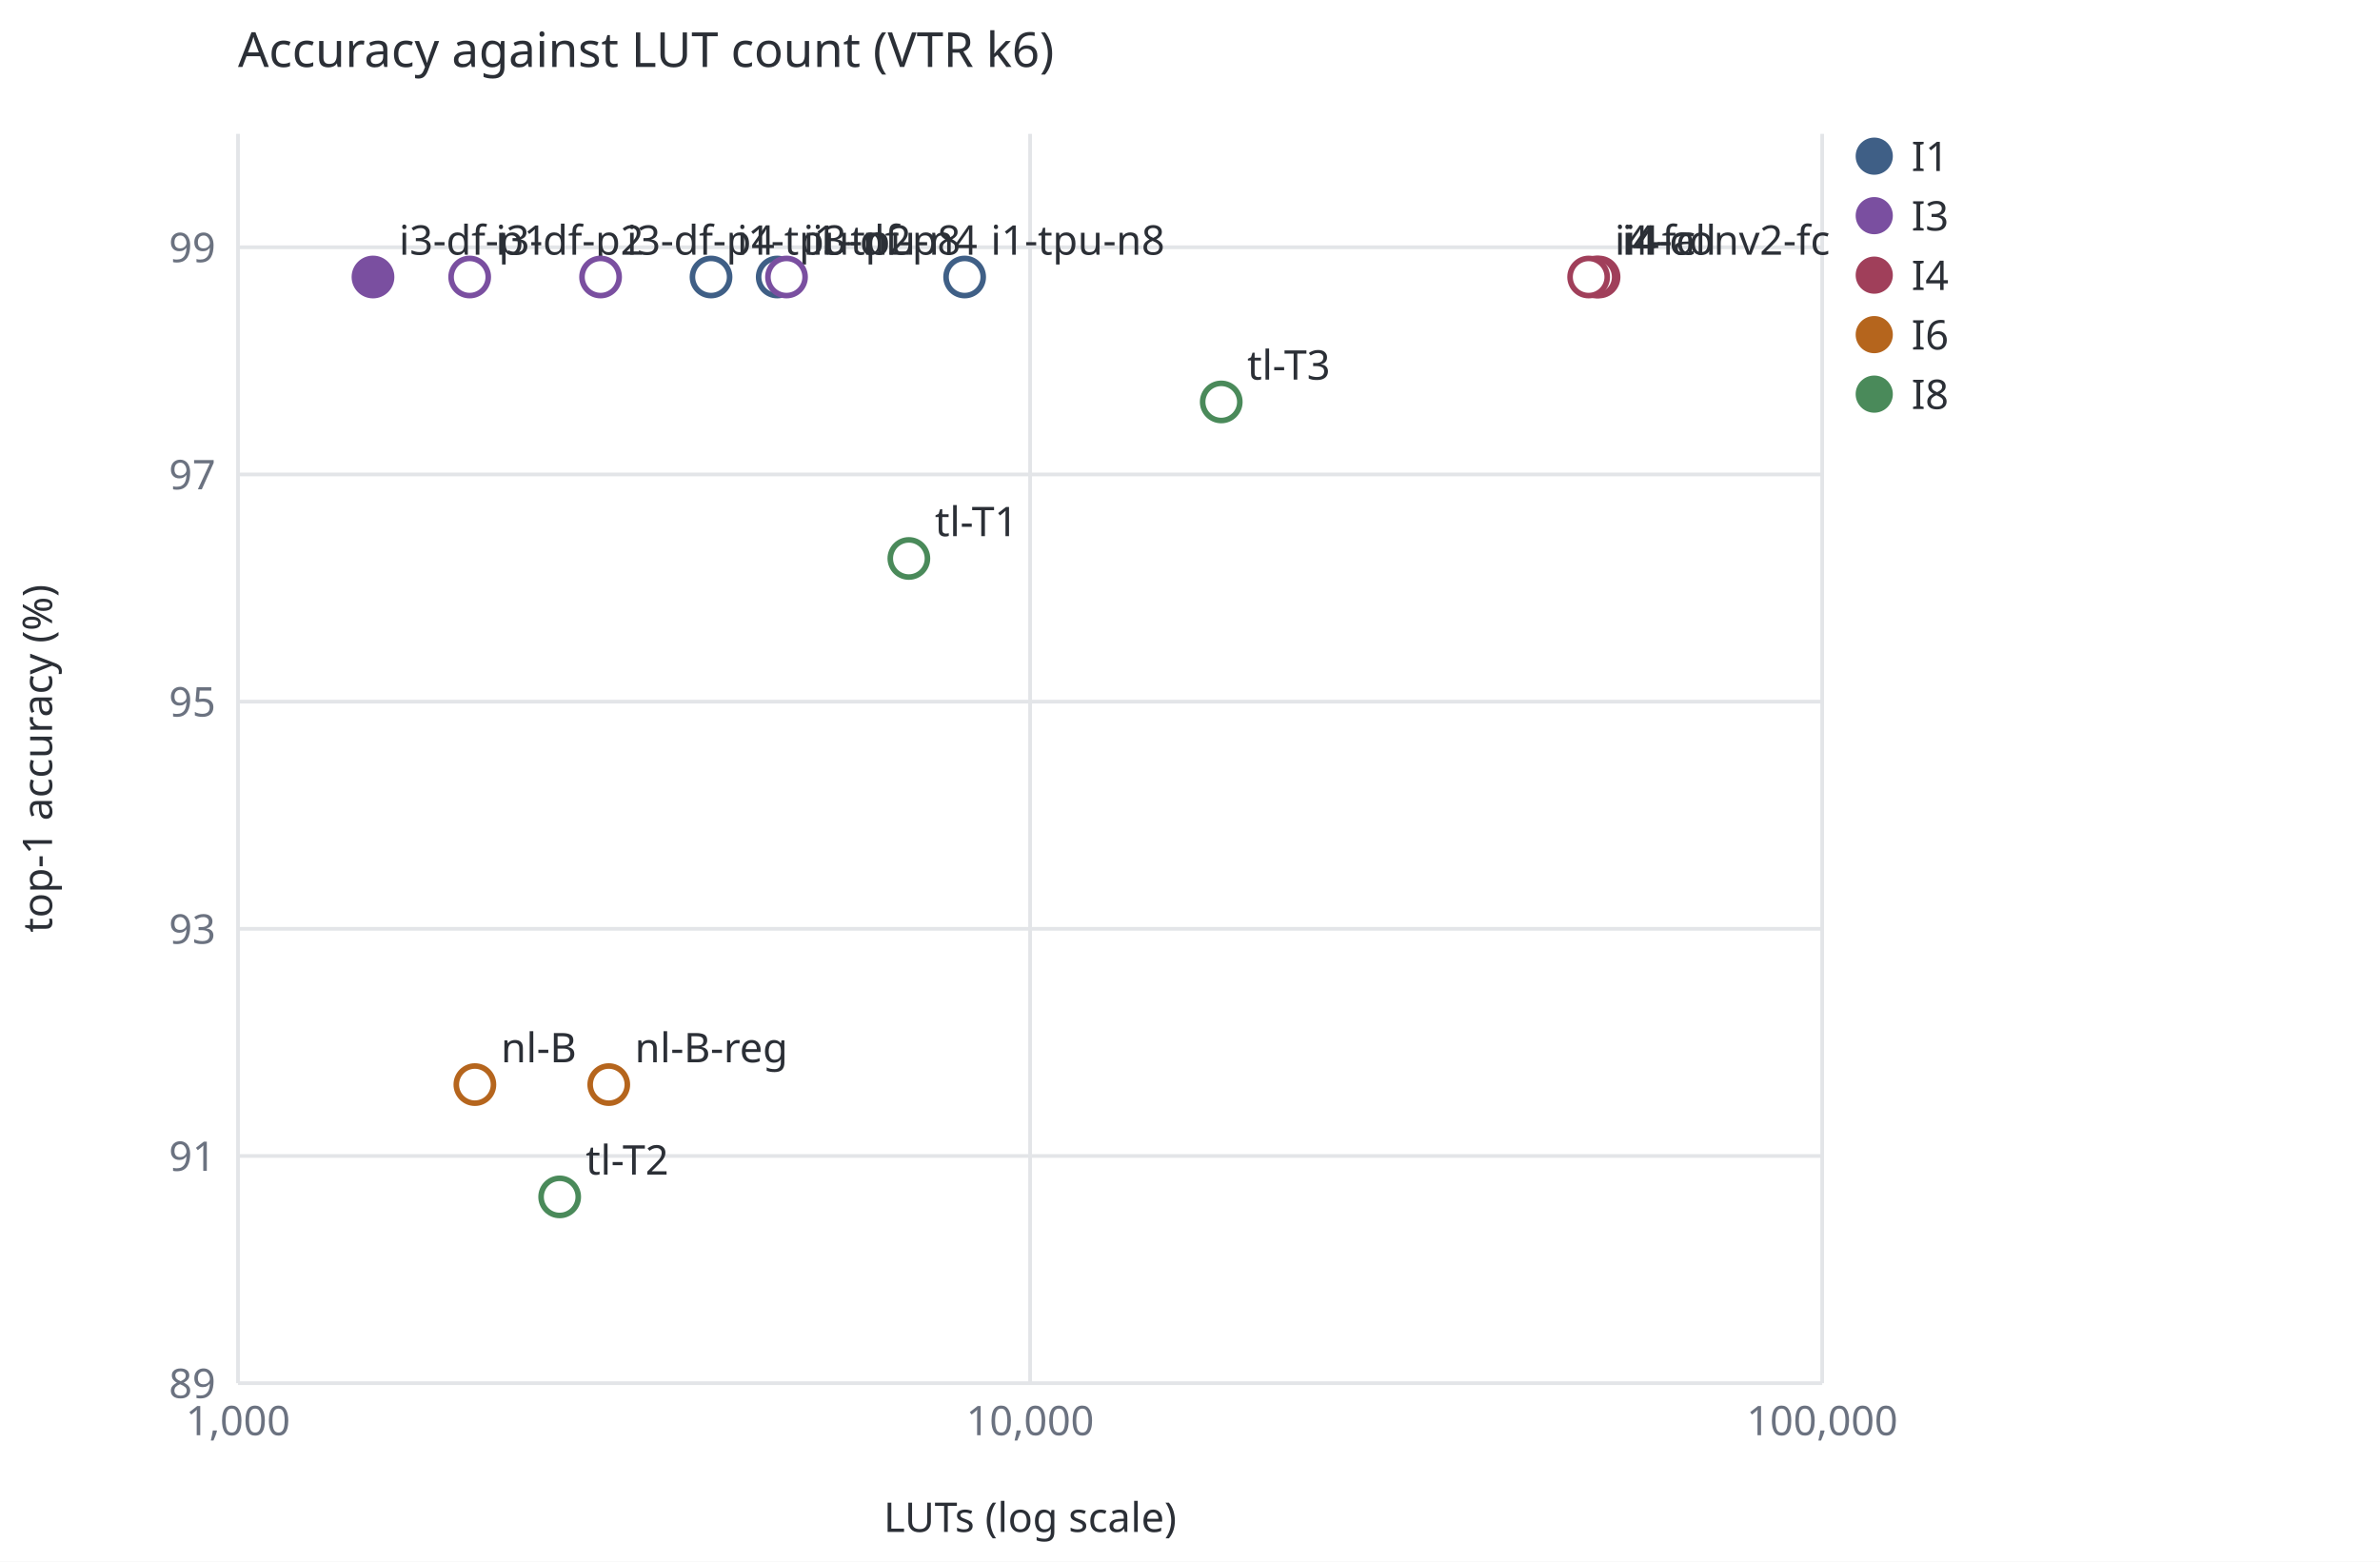
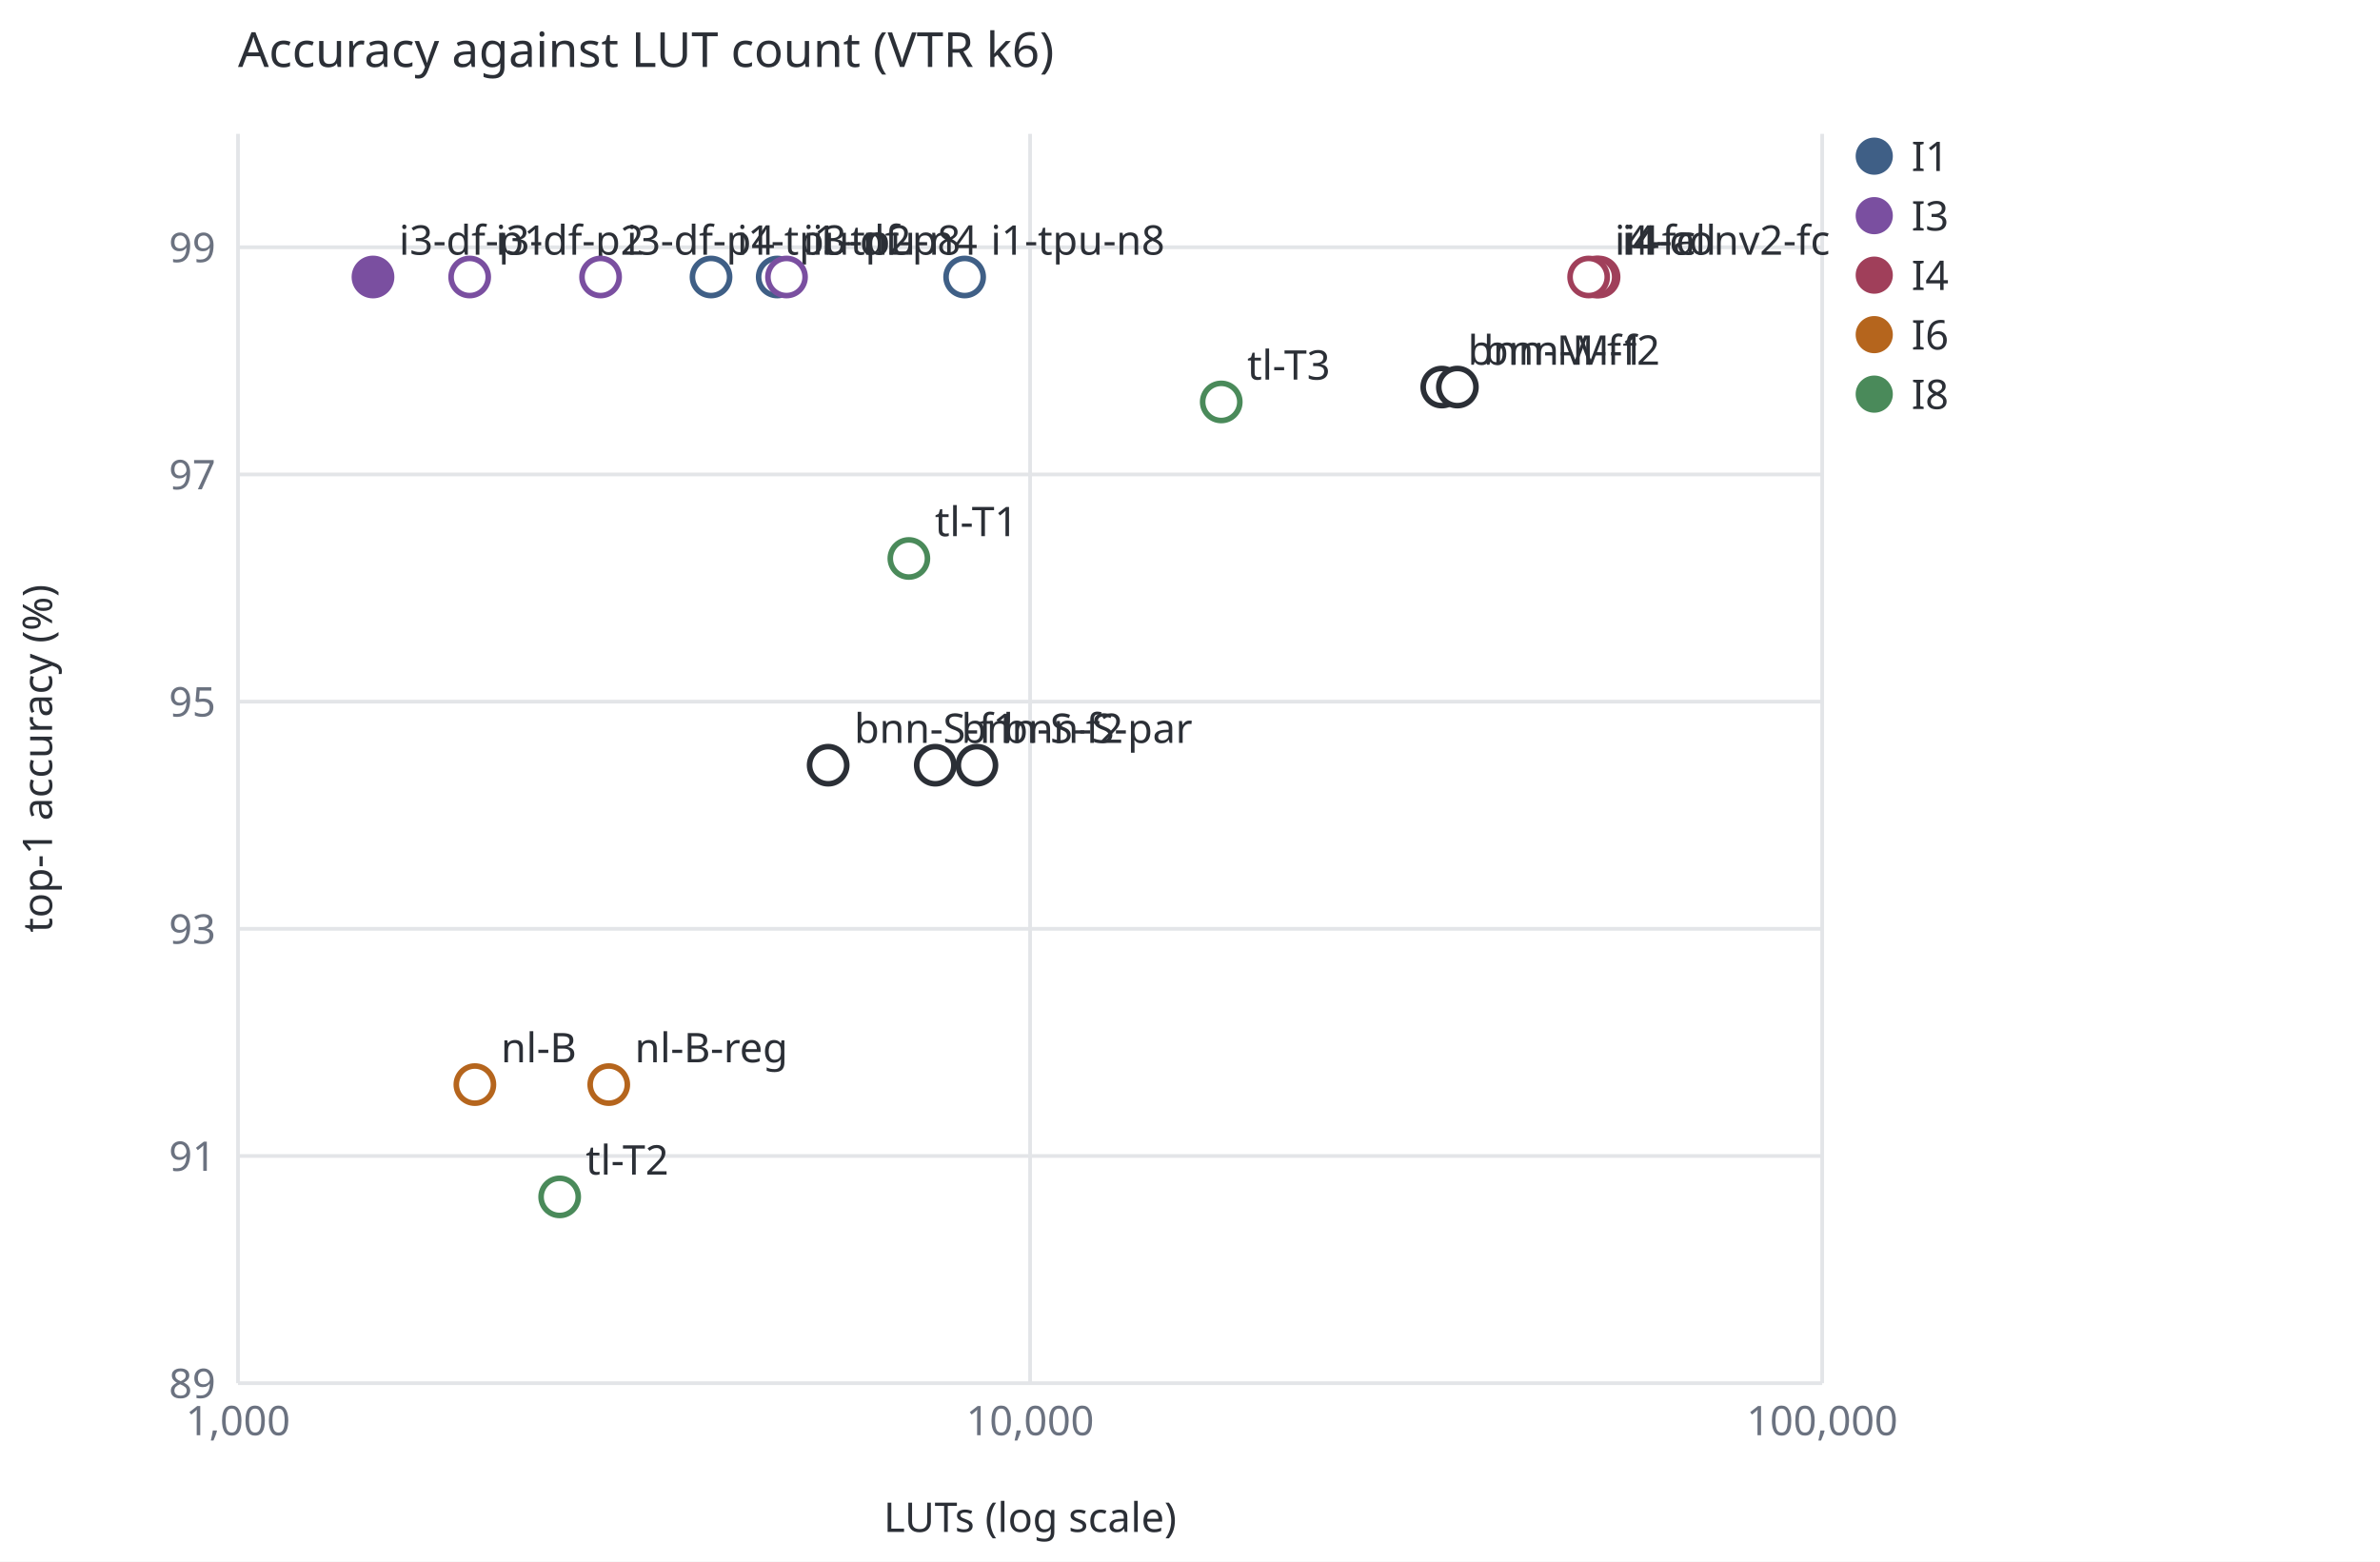
<svg xmlns="http://www.w3.org/2000/svg" viewBox="0 0 640 420" role="img" aria-label="Accuracy against LUT count (VTR k6)" font-family="sans-serif" font-size="11">
  <rect width="640" height="420" fill="#ffffff" />
  <text x="64" y="18" font-size="13" fill="#2b2f36">Accuracy against LUT count (VTR k6)</text>
  <line x1="64.0" x2="64.0" y1="36" y2="372" stroke="#e3e5e8" />
  <text x="64.0" y="386" text-anchor="middle" fill="#6b7280">1,000</text>
  <line x1="277.0" x2="277.0" y1="36" y2="372" stroke="#e3e5e8" />
  <text x="277.0" y="386" text-anchor="middle" fill="#6b7280">10,000</text>
  <line x1="490.0" x2="490.0" y1="36" y2="372" stroke="#e3e5e8" />
  <text x="490.0" y="386" text-anchor="middle" fill="#6b7280">100,000</text>
  <line x1="64" x2="490" y1="372.0" y2="372.0" stroke="#e3e5e8" />
  <text x="58" y="376.0" text-anchor="end" fill="#6b7280">89</text>
  <line x1="64" x2="490" y1="310.9" y2="310.9" stroke="#e3e5e8" />
  <text x="58" y="314.9" text-anchor="end" fill="#6b7280">91</text>
  <line x1="64" x2="490" y1="249.8" y2="249.8" stroke="#e3e5e8" />
  <text x="58" y="253.8" text-anchor="end" fill="#6b7280">93</text>
  <line x1="64" x2="490" y1="188.7" y2="188.7" stroke="#e3e5e8" />
  <text x="58" y="192.7" text-anchor="end" fill="#6b7280">95</text>
  <line x1="64" x2="490" y1="127.6" y2="127.6" stroke="#e3e5e8" />
  <text x="58" y="131.6" text-anchor="end" fill="#6b7280">97</text>
  <line x1="64" x2="490" y1="66.5" y2="66.5" stroke="#e3e5e8" />
  <text x="58" y="70.5" text-anchor="end" fill="#6b7280">99</text>
  <text x="277" y="412" text-anchor="middle" fill="#2b2f36">LUTs (log scale)</text>
  <text transform="translate(14 204) rotate(-90)" text-anchor="middle" fill="#2b2f36">top-1 accuracy (%)</text>
+   <g>
+     <circle cx="387.7" cy="104.1" r="5" fill="#ffffff" stroke="#2b2f36" stroke-width="1.5" />
+     <text x="394.7" y="98.1" fill="#2b2f36">bnn-M-f1</text>
+   </g>
+   <g>
+     <circle cx="391.9" cy="104.1" r="5" fill="#ffffff" stroke="#2b2f36" stroke-width="1.5" />
+     <text x="398.9" y="98.1" fill="#2b2f36">bnn-M-f2</text>
+   </g>
+   <g>
+     <circle cx="222.7" cy="205.8" r="5" fill="#ffffff" stroke="#2b2f36" stroke-width="1.5" />
+     <text x="229.7" y="199.8" fill="#2b2f36">bnn-S-f1</text>
+   </g>
+   <g>
+     <circle cx="251.5" cy="205.8" r="5" fill="#ffffff" stroke="#2b2f36" stroke-width="1.5" />
+     <text x="258.5" y="199.8" fill="#2b2f36">bnn-S-f2</text>
+   </g>
+   <g>
+     <circle cx="262.7" cy="205.8" r="5" fill="#ffffff" stroke="#2b2f36" stroke-width="1.5" />
+     <text x="269.7" y="199.8" fill="#2b2f36">bnn-S-par</text>
+   </g>
  <g>
    <circle cx="191.2" cy="74.5" r="5" fill="#ffffff" stroke="#3f5f86" stroke-width="1.5" />
    <text x="198.2" y="68.5" fill="#2b2f36">i1-tpu-n2</text>
  </g>
  <g>
    <circle cx="209.0" cy="74.5" r="5" fill="#ffffff" stroke="#3f5f86" stroke-width="1.5" />
    <text x="216.0" y="68.5" fill="#2b2f36">i1-tpu-n4</text>
  </g>
  <g>
    <circle cx="259.4" cy="74.5" r="5" fill="#ffffff" stroke="#3f5f86" stroke-width="1.5" />
    <text x="266.4" y="68.5" fill="#2b2f36">i1-tpu-n8</text>
  </g>
  <g>
    <circle cx="100.3" cy="74.5" r="5" fill="#7a4fa0" stroke="#7a4fa0" stroke-width="1.5" />
    <text x="107.3" y="68.5" fill="#2b2f36">i3-df-p1</text>
  </g>
  <g>
    <circle cx="126.3" cy="74.5" r="5" fill="#ffffff" stroke="#7a4fa0" stroke-width="1.5" />
    <text x="133.3" y="68.5" fill="#2b2f36">i3-df-p2</text>
  </g>
  <g>
    <circle cx="161.5" cy="74.5" r="5" fill="#ffffff" stroke="#7a4fa0" stroke-width="1.5" />
    <text x="168.5" y="68.5" fill="#2b2f36">i3-df-p4</text>
  </g>
  <g>
    <circle cx="211.5" cy="74.5" r="5" fill="#ffffff" stroke="#7a4fa0" stroke-width="1.5" />
    <text x="218.5" y="68.5" fill="#2b2f36">i3-df-p8</text>
  </g>
  <g>
    <circle cx="430.0" cy="74.5" r="5" fill="#ffffff" stroke="#a03f5a" stroke-width="1.5" />
    <text x="437.0" y="68.5" fill="#2b2f36">i4-all</text>
  </g>
  <g>
    <circle cx="429.2" cy="74.5" r="5" fill="#ffffff" stroke="#a03f5a" stroke-width="1.5" />
    <text x="436.2" y="68.5" fill="#2b2f36">i4-conv2-fc</text>
  </g>
  <g>
    <circle cx="427.2" cy="74.5" r="5" fill="#ffffff" stroke="#a03f5a" stroke-width="1.5" />
    <text x="434.2" y="68.5" fill="#2b2f36">i4-fc</text>
  </g>
  <g>
    <circle cx="127.7" cy="291.7" r="5" fill="#ffffff" stroke="#b5651d" stroke-width="1.5" />
    <text x="134.7" y="285.7" fill="#2b2f36">nl-B</text>
  </g>
  <g>
    <circle cx="163.7" cy="291.7" r="5" fill="#ffffff" stroke="#b5651d" stroke-width="1.5" />
    <text x="170.7" y="285.7" fill="#2b2f36">nl-B-reg</text>
  </g>
  <g>
    <circle cx="244.4" cy="150.2" r="5" fill="#ffffff" stroke="#4a8a5a" stroke-width="1.5" />
    <text x="251.4" y="144.2" fill="#2b2f36">tl-T1</text>
  </g>
  <g>
    <circle cx="150.5" cy="321.9" r="5" fill="#ffffff" stroke="#4a8a5a" stroke-width="1.5" />
    <text x="157.5" y="315.9" fill="#2b2f36">tl-T2</text>
  </g>
  <g>
    <circle cx="328.4" cy="108.1" r="5" fill="#ffffff" stroke="#4a8a5a" stroke-width="1.5" />
    <text x="335.4" y="102.1" fill="#2b2f36">tl-T3</text>
  </g>
  <circle cx="504" cy="42" r="5" fill="#3f5f86" />
  <text x="514" y="46" fill="#2b2f36">I1</text>
  <circle cx="504" cy="58" r="5" fill="#7a4fa0" />
  <text x="514" y="62" fill="#2b2f36">I3</text>
  <circle cx="504" cy="74" r="5" fill="#a03f5a" />
  <text x="514" y="78" fill="#2b2f36">I4</text>
  <circle cx="504" cy="90" r="5" fill="#b5651d" />
  <text x="514" y="94" fill="#2b2f36">I6</text>
  <circle cx="504" cy="106" r="5" fill="#4a8a5a" />
  <text x="514" y="110" fill="#2b2f36">I8</text>
</svg>
